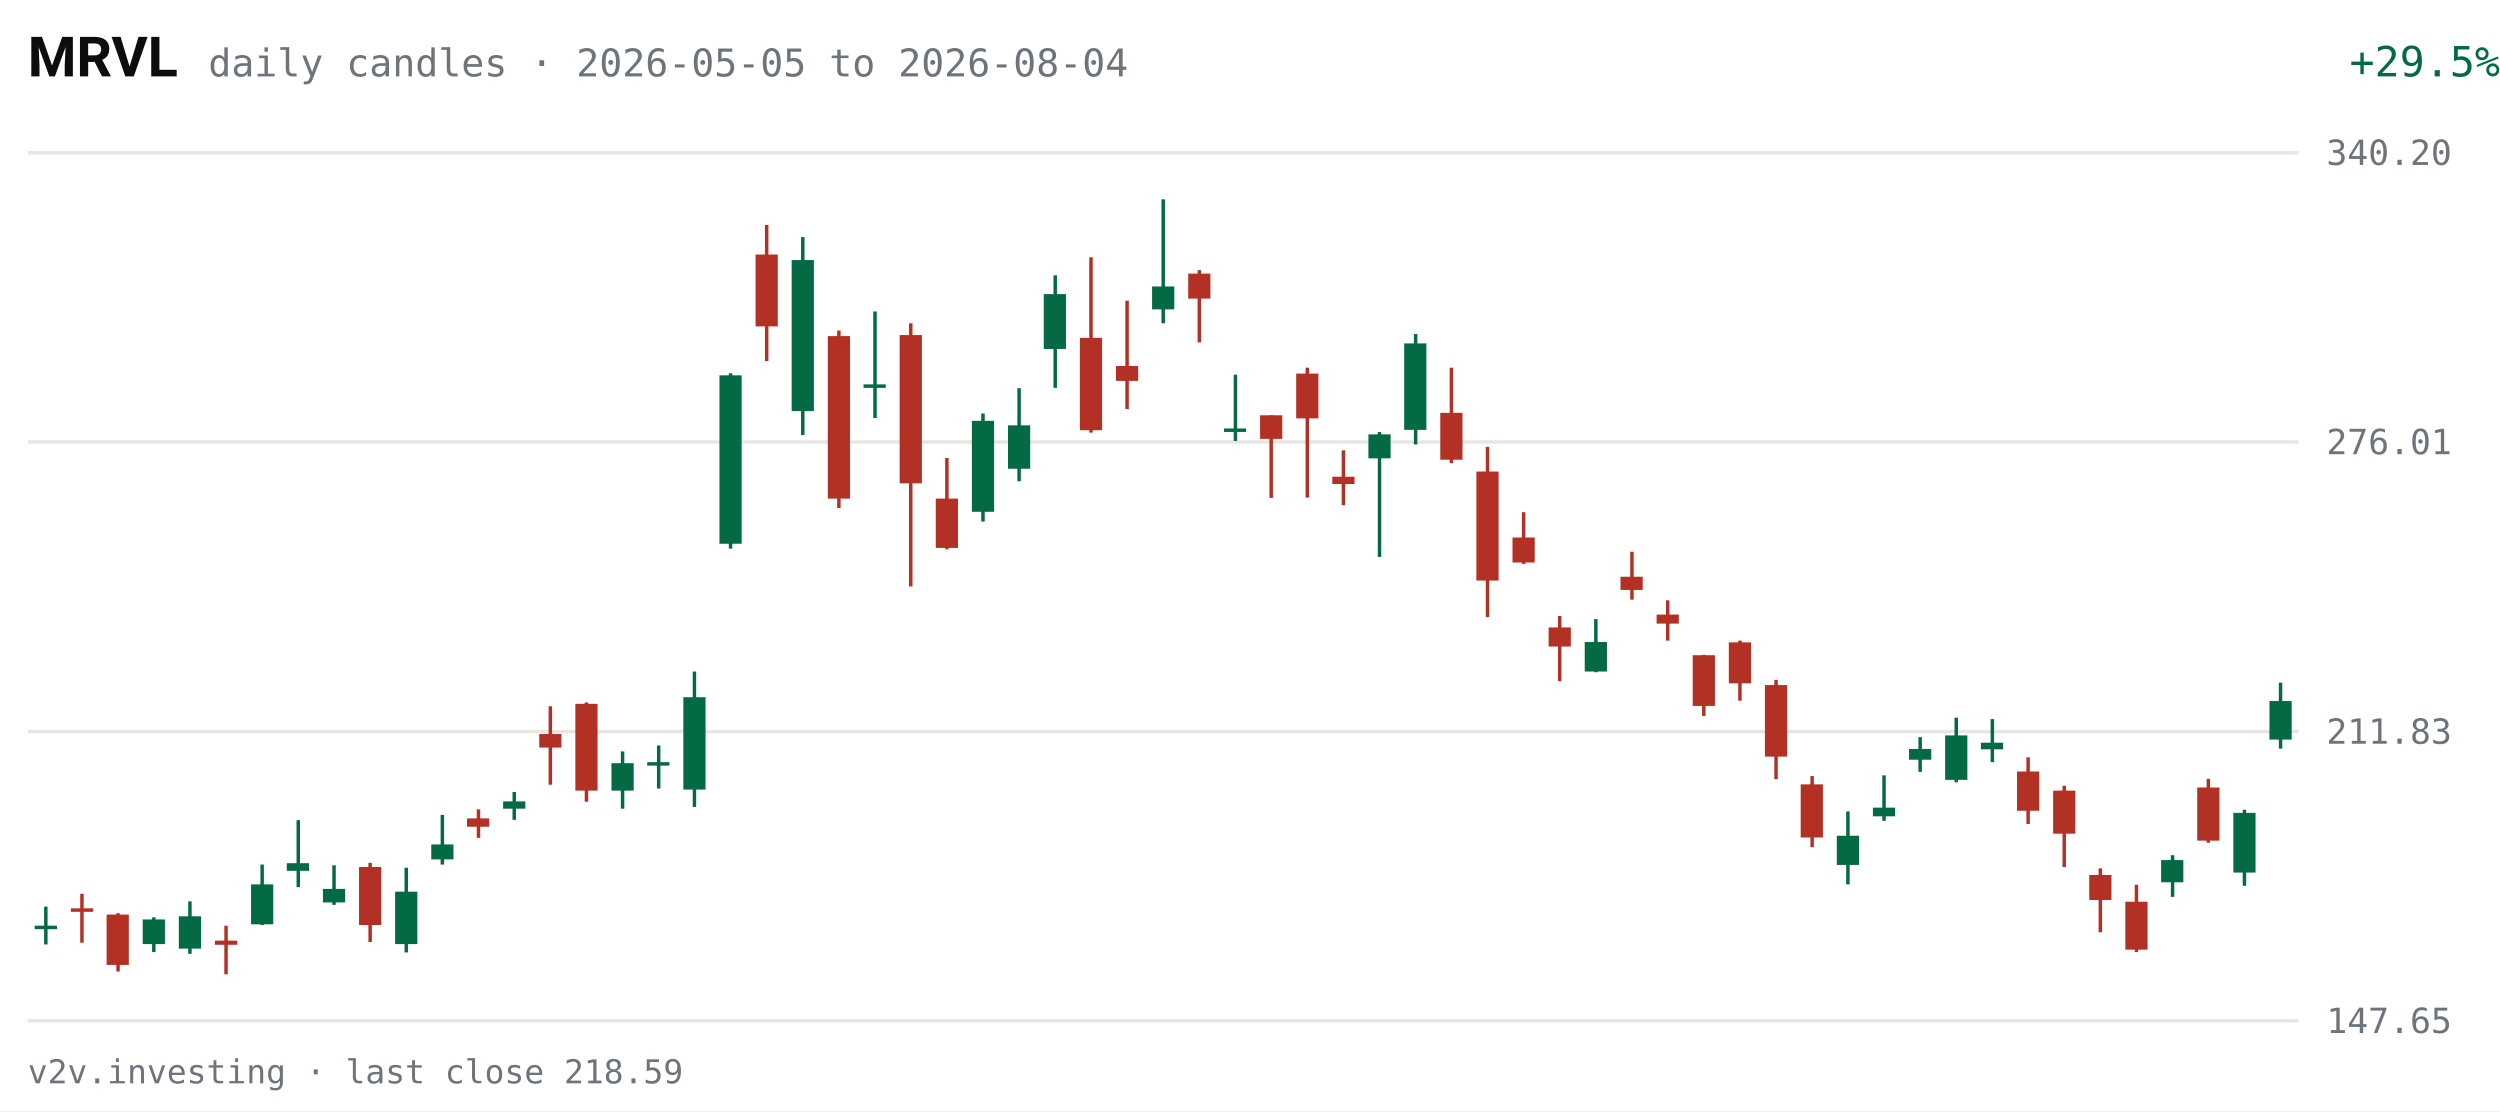
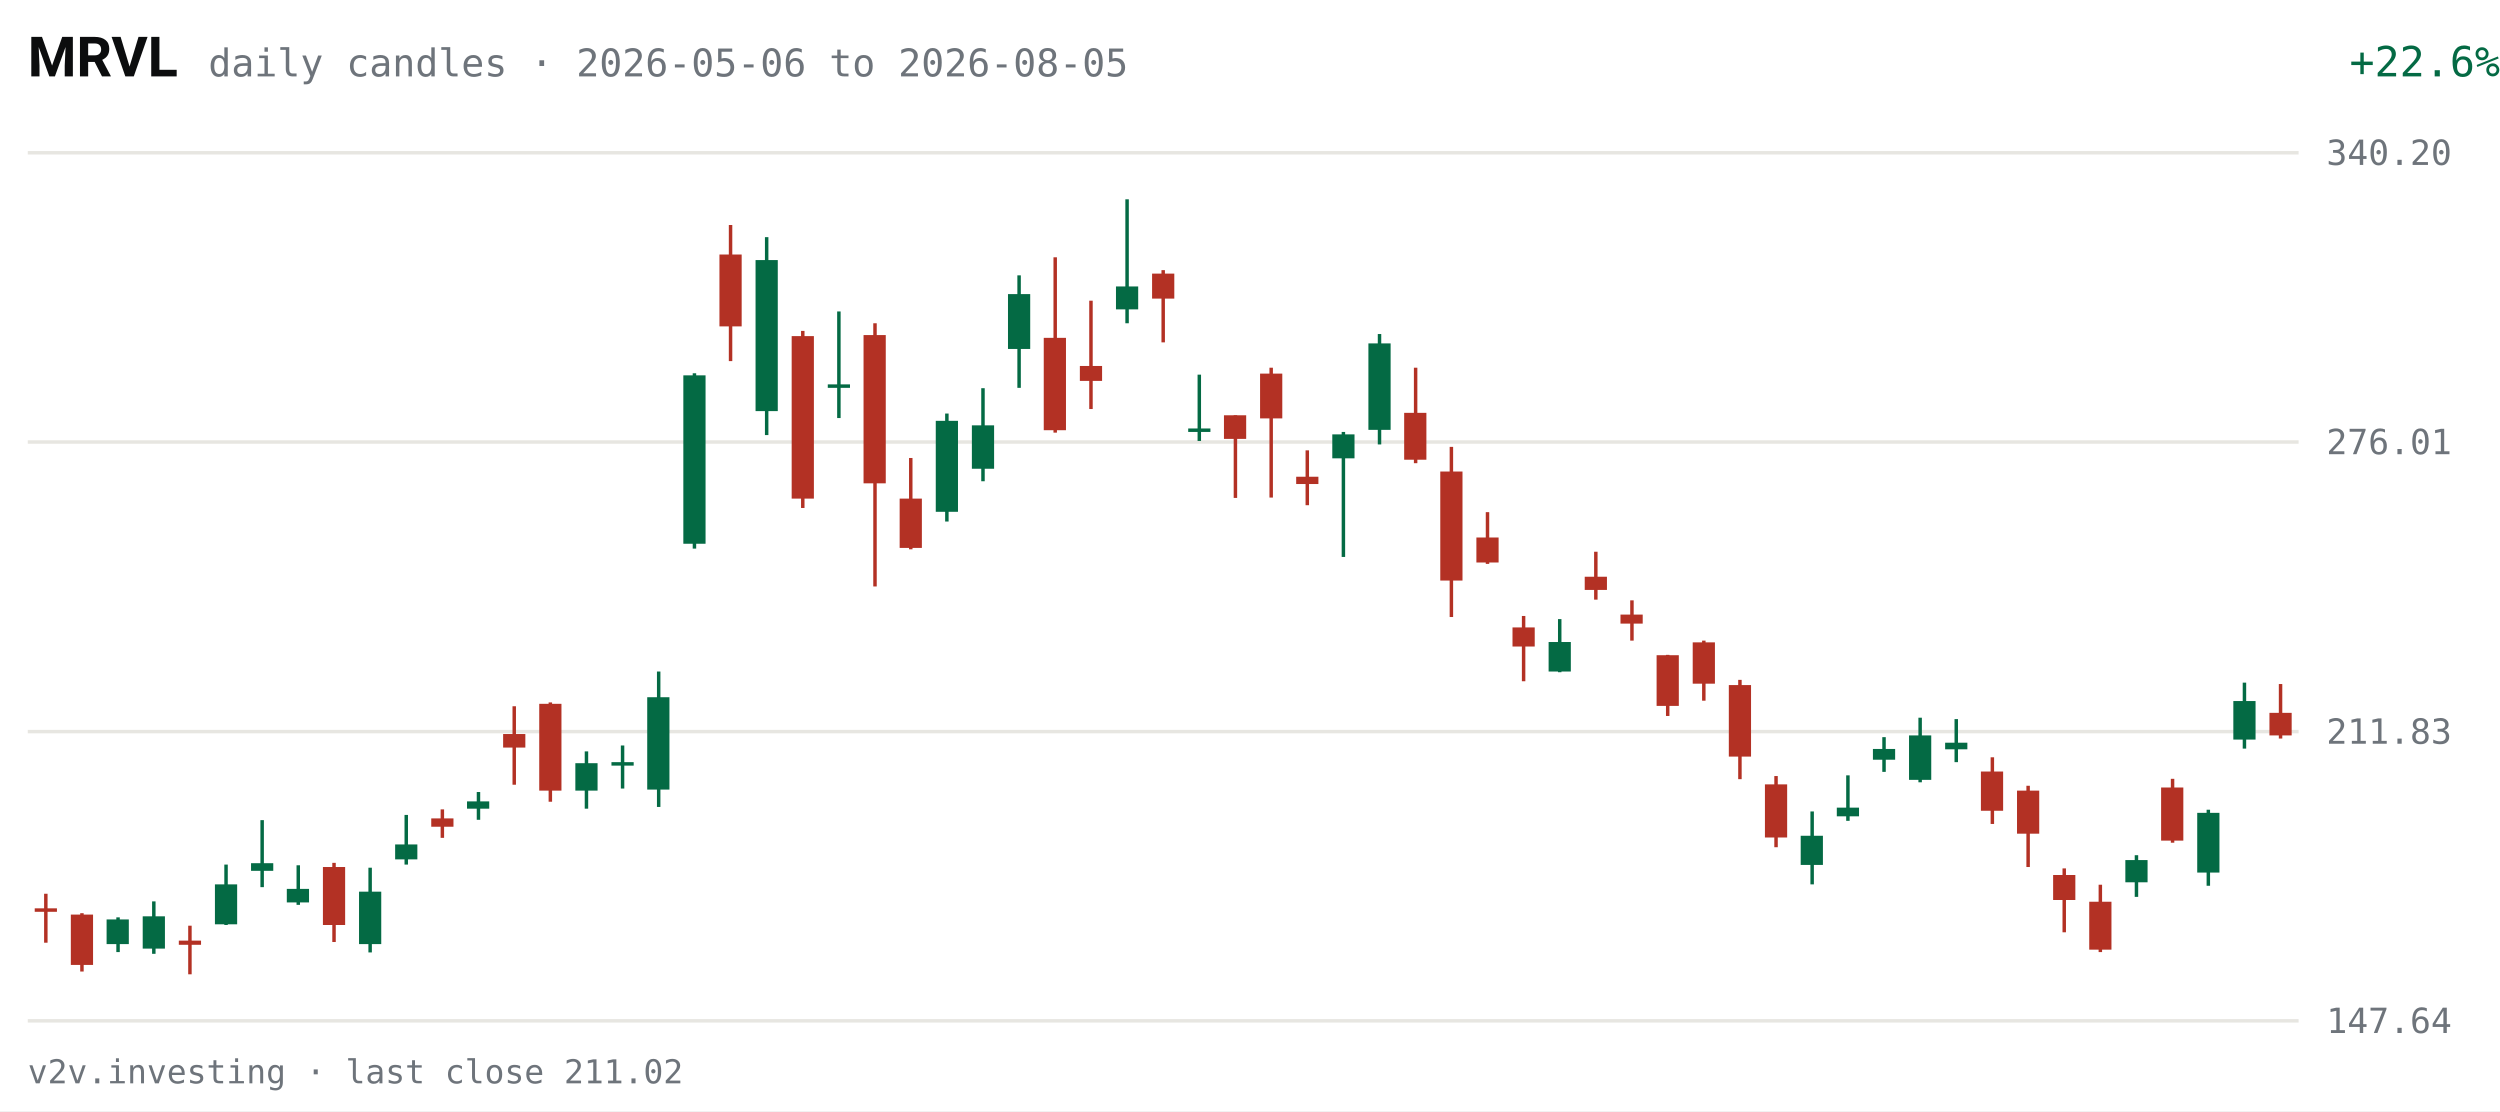
<svg xmlns="http://www.w3.org/2000/svg" viewBox="0 0 720 320" width="720" height="320" role="img" aria-label="MRVL daily candles, last 63 sessions">
  <rect width="720" height="320" fill="#FFFFFF" />
  <text x="8" y="22" fill="#0C0D0E" font-size="16" font-weight="600" font-family="system-ui,-apple-system,Segoe UI,Roboto,sans-serif">MRVL</text>
-   <text x="60" y="22" fill="#6E747B" font-size="11" font-family="ui-monospace,SFMono-Regular,Menlo,Consolas,monospace">daily candles · 2026-05-05 to 2026-08-04</text>
-   <text x="670" y="22" fill="#046A44" font-size="12" text-anchor="end" font-family="ui-monospace,SFMono-Regular,Menlo,Consolas,monospace" transform="translate(50,0)">+29.5%</text>
+   <text x="60" y="22" fill="#6E747B" font-size="11" font-family="ui-monospace,SFMono-Regular,Menlo,Consolas,monospace">daily candles · 2026-05-06 to 2026-08-05</text>
+   <text x="670" y="22" fill="#046A44" font-size="12" text-anchor="end" font-family="ui-monospace,SFMono-Regular,Menlo,Consolas,monospace" transform="translate(50,0)">+22.6%</text>
  <g font-family="ui-monospace,SFMono-Regular,Menlo,Consolas,monospace">
    <line x1="8" y1="294.0" x2="662" y2="294.0" stroke="#E7E6E1" stroke-width="1" />
-     <text x="670" y="297.5" fill="#6E747B" font-size="10">147.65</text>
+     <text x="670" y="297.5" fill="#6E747B" font-size="10">147.64</text>
    <line x1="8" y1="210.7" x2="662" y2="210.7" stroke="#E7E6E1" stroke-width="1" />
    <text x="670" y="214.2" fill="#6E747B" font-size="10">211.83</text>
    <line x1="8" y1="127.3" x2="662" y2="127.3" stroke="#E7E6E1" stroke-width="1" />
    <text x="670" y="130.8" fill="#6E747B" font-size="10">276.01</text>
    <line x1="8" y1="44.0" x2="662" y2="44.0" stroke="#E7E6E1" stroke-width="1" />
    <text x="670" y="47.5" fill="#6E747B" font-size="10">340.20</text>
-     <line x1="13.2" y1="261.1" x2="13.2" y2="272.0" stroke="#046A44" stroke-width="1" />
-     <rect x="10.0" y="266.6" width="6.4" height="1.0" fill="#046A44" />
-     <line x1="23.6" y1="257.4" x2="23.6" y2="271.5" stroke="#B33124" stroke-width="1" />
-     <rect x="20.4" y="261.6" width="6.4" height="1.0" fill="#B33124" />
-     <line x1="34.0" y1="263.0" x2="34.0" y2="279.8" stroke="#B33124" stroke-width="1" />
-     <rect x="30.7" y="263.4" width="6.4" height="14.5" fill="#B33124" />
-     <line x1="44.3" y1="264.2" x2="44.3" y2="274.2" stroke="#046A44" stroke-width="1" />
-     <rect x="41.1" y="264.8" width="6.4" height="7.1" fill="#046A44" />
-     <line x1="54.7" y1="259.6" x2="54.7" y2="274.7" stroke="#046A44" stroke-width="1" />
-     <rect x="51.5" y="263.9" width="6.4" height="9.3" fill="#046A44" />
-     <line x1="65.1" y1="266.6" x2="65.1" y2="280.6" stroke="#B33124" stroke-width="1" />
-     <rect x="61.9" y="270.9" width="6.4" height="1.2" fill="#B33124" />
-     <line x1="75.5" y1="249.0" x2="75.5" y2="266.4" stroke="#046A44" stroke-width="1" />
-     <rect x="72.3" y="254.7" width="6.4" height="11.5" fill="#046A44" />
-     <line x1="85.9" y1="236.2" x2="85.9" y2="255.5" stroke="#046A44" stroke-width="1" />
-     <rect x="82.6" y="248.6" width="6.4" height="2.2" fill="#046A44" />
-     <line x1="96.2" y1="249.2" x2="96.2" y2="260.6" stroke="#046A44" stroke-width="1" />
-     <rect x="93.0" y="256.0" width="6.4" height="3.9" fill="#046A44" />
-     <line x1="106.6" y1="248.5" x2="106.6" y2="271.3" stroke="#B33124" stroke-width="1" />
-     <rect x="103.4" y="249.7" width="6.4" height="16.7" fill="#B33124" />
-     <line x1="117.0" y1="249.9" x2="117.0" y2="274.3" stroke="#046A44" stroke-width="1" />
-     <rect x="113.8" y="256.8" width="6.4" height="15.1" fill="#046A44" />
-     <line x1="127.4" y1="234.7" x2="127.4" y2="249.0" stroke="#046A44" stroke-width="1" />
-     <rect x="124.2" y="243.2" width="6.4" height="4.3" fill="#046A44" />
-     <line x1="137.8" y1="233.1" x2="137.8" y2="241.3" stroke="#B33124" stroke-width="1" />
-     <rect x="134.5" y="235.7" width="6.4" height="2.4" fill="#B33124" />
-     <line x1="148.1" y1="228.1" x2="148.1" y2="236.1" stroke="#046A44" stroke-width="1" />
-     <rect x="144.9" y="230.8" width="6.4" height="2.1" fill="#046A44" />
-     <line x1="158.5" y1="203.4" x2="158.5" y2="226.0" stroke="#B33124" stroke-width="1" />
-     <rect x="155.3" y="211.4" width="6.4" height="3.9" fill="#B33124" />
-     <line x1="168.9" y1="202.3" x2="168.9" y2="230.9" stroke="#B33124" stroke-width="1" />
-     <rect x="165.7" y="202.7" width="6.4" height="25.0" fill="#B33124" />
-     <line x1="179.3" y1="216.4" x2="179.3" y2="232.9" stroke="#046A44" stroke-width="1" />
-     <rect x="176.1" y="219.8" width="6.4" height="7.9" fill="#046A44" />
-     <line x1="189.7" y1="214.7" x2="189.7" y2="227.1" stroke="#046A44" stroke-width="1" />
-     <rect x="186.4" y="219.5" width="6.4" height="1.0" fill="#046A44" />
-     <line x1="200.0" y1="193.4" x2="200.0" y2="232.4" stroke="#046A44" stroke-width="1" />
-     <rect x="196.8" y="200.8" width="6.4" height="26.6" fill="#046A44" />
-     <line x1="210.4" y1="107.5" x2="210.4" y2="158.0" stroke="#046A44" stroke-width="1" />
-     <rect x="207.2" y="108.1" width="6.4" height="48.5" fill="#046A44" />
-     <line x1="220.8" y1="64.8" x2="220.8" y2="104.0" stroke="#B33124" stroke-width="1" />
-     <rect x="217.6" y="73.3" width="6.4" height="20.7" fill="#B33124" />
-     <line x1="231.2" y1="68.3" x2="231.2" y2="125.3" stroke="#046A44" stroke-width="1" />
-     <rect x="228.0" y="74.9" width="6.4" height="43.5" fill="#046A44" />
-     <line x1="241.6" y1="95.2" x2="241.6" y2="146.3" stroke="#B33124" stroke-width="1" />
-     <rect x="238.4" y="96.8" width="6.4" height="46.8" fill="#B33124" />
-     <line x1="252.0" y1="89.7" x2="252.0" y2="120.4" stroke="#046A44" stroke-width="1" />
-     <rect x="248.7" y="110.7" width="6.4" height="1.0" fill="#046A44" />
-     <line x1="262.3" y1="93.1" x2="262.3" y2="168.9" stroke="#B33124" stroke-width="1" />
-     <rect x="259.1" y="96.5" width="6.4" height="42.7" fill="#B33124" />
-     <line x1="272.7" y1="131.9" x2="272.7" y2="158.2" stroke="#B33124" stroke-width="1" />
-     <rect x="269.5" y="143.6" width="6.4" height="14.2" fill="#B33124" />
-     <line x1="283.1" y1="119.1" x2="283.1" y2="150.2" stroke="#046A44" stroke-width="1" />
-     <rect x="279.9" y="121.2" width="6.4" height="26.2" fill="#046A44" />
-     <line x1="293.5" y1="111.8" x2="293.5" y2="138.6" stroke="#046A44" stroke-width="1" />
-     <rect x="290.3" y="122.5" width="6.4" height="12.5" fill="#046A44" />
-     <line x1="303.9" y1="79.3" x2="303.9" y2="111.7" stroke="#046A44" stroke-width="1" />
-     <rect x="300.6" y="84.7" width="6.4" height="15.8" fill="#046A44" />
-     <line x1="314.2" y1="74.1" x2="314.2" y2="124.6" stroke="#B33124" stroke-width="1" />
-     <rect x="311.0" y="97.3" width="6.4" height="26.6" fill="#B33124" />
-     <line x1="324.6" y1="86.6" x2="324.6" y2="117.8" stroke="#B33124" stroke-width="1" />
-     <rect x="321.4" y="105.4" width="6.4" height="4.3" fill="#B33124" />
-     <line x1="335.0" y1="57.4" x2="335.0" y2="93.1" stroke="#046A44" stroke-width="1" />
-     <rect x="331.8" y="82.5" width="6.4" height="6.6" fill="#046A44" />
-     <line x1="345.4" y1="77.8" x2="345.4" y2="98.6" stroke="#B33124" stroke-width="1" />
-     <rect x="342.2" y="78.8" width="6.4" height="7.2" fill="#B33124" />
-     <line x1="355.8" y1="107.9" x2="355.8" y2="127.0" stroke="#046A44" stroke-width="1" />
-     <rect x="352.5" y="123.4" width="6.4" height="1.0" fill="#046A44" />
-     <line x1="366.1" y1="119.6" x2="366.1" y2="143.4" stroke="#B33124" stroke-width="1" />
-     <rect x="362.9" y="119.6" width="6.4" height="6.8" fill="#B33124" />
-     <line x1="376.5" y1="105.9" x2="376.5" y2="143.3" stroke="#B33124" stroke-width="1" />
-     <rect x="373.3" y="107.6" width="6.4" height="12.9" fill="#B33124" />
-     <line x1="386.9" y1="129.7" x2="386.9" y2="145.5" stroke="#B33124" stroke-width="1" />
-     <rect x="383.7" y="137.3" width="6.4" height="2.1" fill="#B33124" />
-     <line x1="397.3" y1="124.4" x2="397.3" y2="160.4" stroke="#046A44" stroke-width="1" />
-     <rect x="394.1" y="125.1" width="6.4" height="6.9" fill="#046A44" />
-     <line x1="407.7" y1="96.2" x2="407.7" y2="128.0" stroke="#046A44" stroke-width="1" />
-     <rect x="404.4" y="98.9" width="6.4" height="24.9" fill="#046A44" />
-     <line x1="418.0" y1="105.9" x2="418.0" y2="133.4" stroke="#B33124" stroke-width="1" />
-     <rect x="414.8" y="118.9" width="6.4" height="13.5" fill="#B33124" />
-     <line x1="428.4" y1="128.7" x2="428.4" y2="177.7" stroke="#B33124" stroke-width="1" />
-     <rect x="425.2" y="135.8" width="6.4" height="31.4" fill="#B33124" />
-     <line x1="438.8" y1="147.5" x2="438.8" y2="162.4" stroke="#B33124" stroke-width="1" />
-     <rect x="435.6" y="154.8" width="6.4" height="7.2" fill="#B33124" />
-     <line x1="449.2" y1="177.4" x2="449.2" y2="196.2" stroke="#B33124" stroke-width="1" />
-     <rect x="446.0" y="180.7" width="6.4" height="5.5" fill="#B33124" />
-     <line x1="459.6" y1="178.3" x2="459.6" y2="193.6" stroke="#046A44" stroke-width="1" />
-     <rect x="456.4" y="184.9" width="6.4" height="8.5" fill="#046A44" />
-     <line x1="470.0" y1="158.9" x2="470.0" y2="172.7" stroke="#B33124" stroke-width="1" />
-     <rect x="466.7" y="166.1" width="6.4" height="3.8" fill="#B33124" />
-     <line x1="480.3" y1="172.9" x2="480.3" y2="184.5" stroke="#B33124" stroke-width="1" />
-     <rect x="477.1" y="177.0" width="6.4" height="2.6" fill="#B33124" />
-     <line x1="490.7" y1="188.6" x2="490.7" y2="206.2" stroke="#B33124" stroke-width="1" />
-     <rect x="487.5" y="188.7" width="6.4" height="14.6" fill="#B33124" />
-     <line x1="501.1" y1="184.5" x2="501.1" y2="201.8" stroke="#B33124" stroke-width="1" />
-     <rect x="497.9" y="185.0" width="6.4" height="11.8" fill="#B33124" />
-     <line x1="511.5" y1="195.8" x2="511.5" y2="224.4" stroke="#B33124" stroke-width="1" />
-     <rect x="508.3" y="197.3" width="6.4" height="20.6" fill="#B33124" />
-     <line x1="521.9" y1="223.5" x2="521.9" y2="244.0" stroke="#B33124" stroke-width="1" />
-     <rect x="518.6" y="225.9" width="6.4" height="15.3" fill="#B33124" />
-     <line x1="532.2" y1="233.7" x2="532.2" y2="254.7" stroke="#046A44" stroke-width="1" />
-     <rect x="529.0" y="240.7" width="6.4" height="8.4" fill="#046A44" />
-     <line x1="542.6" y1="223.3" x2="542.6" y2="236.4" stroke="#046A44" stroke-width="1" />
-     <rect x="539.4" y="232.6" width="6.4" height="2.5" fill="#046A44" />
-     <line x1="553.0" y1="212.3" x2="553.0" y2="222.3" stroke="#046A44" stroke-width="1" />
-     <rect x="549.8" y="215.7" width="6.4" height="3.1" fill="#046A44" />
-     <line x1="563.4" y1="206.7" x2="563.4" y2="225.3" stroke="#046A44" stroke-width="1" />
-     <rect x="560.2" y="211.8" width="6.4" height="12.8" fill="#046A44" />
-     <line x1="573.8" y1="207.1" x2="573.8" y2="219.5" stroke="#046A44" stroke-width="1" />
-     <rect x="570.5" y="213.9" width="6.4" height="1.9" fill="#046A44" />
-     <line x1="584.1" y1="218.1" x2="584.1" y2="237.3" stroke="#B33124" stroke-width="1" />
-     <rect x="580.9" y="222.2" width="6.4" height="11.3" fill="#B33124" />
-     <line x1="594.5" y1="226.3" x2="594.5" y2="249.7" stroke="#B33124" stroke-width="1" />
-     <rect x="591.3" y="227.7" width="6.4" height="12.4" fill="#B33124" />
-     <line x1="604.9" y1="250.1" x2="604.9" y2="268.5" stroke="#B33124" stroke-width="1" />
-     <rect x="601.7" y="252.0" width="6.4" height="7.2" fill="#B33124" />
-     <line x1="615.3" y1="254.8" x2="615.3" y2="274.2" stroke="#B33124" stroke-width="1" />
-     <rect x="612.1" y="259.7" width="6.4" height="13.8" fill="#B33124" />
-     <line x1="625.7" y1="246.3" x2="625.7" y2="258.3" stroke="#046A44" stroke-width="1" />
-     <rect x="622.4" y="247.7" width="6.4" height="6.4" fill="#046A44" />
-     <line x1="636.0" y1="224.3" x2="636.0" y2="242.7" stroke="#B33124" stroke-width="1" />
-     <rect x="632.8" y="226.8" width="6.4" height="15.3" fill="#B33124" />
-     <line x1="646.4" y1="233.2" x2="646.4" y2="255.1" stroke="#046A44" stroke-width="1" />
-     <rect x="643.2" y="234.1" width="6.4" height="17.2" fill="#046A44" />
-     <line x1="656.8" y1="196.6" x2="656.8" y2="215.6" stroke="#046A44" stroke-width="1" />
-     <rect x="653.6" y="201.9" width="6.4" height="11.1" fill="#046A44" />
+     <line x1="13.2" y1="257.4" x2="13.2" y2="271.5" stroke="#B33124" stroke-width="1" />
+     <rect x="10.0" y="261.6" width="6.4" height="1.0" fill="#B33124" />
+     <line x1="23.6" y1="263.0" x2="23.6" y2="279.8" stroke="#B33124" stroke-width="1" />
+     <rect x="20.4" y="263.4" width="6.4" height="14.5" fill="#B33124" />
+     <line x1="34.0" y1="264.2" x2="34.0" y2="274.2" stroke="#046A44" stroke-width="1" />
+     <rect x="30.7" y="264.8" width="6.4" height="7.1" fill="#046A44" />
+     <line x1="44.3" y1="259.6" x2="44.3" y2="274.7" stroke="#046A44" stroke-width="1" />
+     <rect x="41.1" y="263.9" width="6.4" height="9.3" fill="#046A44" />
+     <line x1="54.7" y1="266.6" x2="54.7" y2="280.6" stroke="#B33124" stroke-width="1" />
+     <rect x="51.5" y="270.9" width="6.4" height="1.2" fill="#B33124" />
+     <line x1="65.1" y1="249.0" x2="65.1" y2="266.4" stroke="#046A44" stroke-width="1" />
+     <rect x="61.9" y="254.7" width="6.4" height="11.5" fill="#046A44" />
+     <line x1="75.5" y1="236.2" x2="75.5" y2="255.5" stroke="#046A44" stroke-width="1" />
+     <rect x="72.3" y="248.6" width="6.4" height="2.2" fill="#046A44" />
+     <line x1="85.9" y1="249.2" x2="85.9" y2="260.6" stroke="#046A44" stroke-width="1" />
+     <rect x="82.6" y="256.0" width="6.4" height="3.9" fill="#046A44" />
+     <line x1="96.2" y1="248.5" x2="96.2" y2="271.3" stroke="#B33124" stroke-width="1" />
+     <rect x="93.0" y="249.7" width="6.4" height="16.7" fill="#B33124" />
+     <line x1="106.6" y1="249.9" x2="106.6" y2="274.3" stroke="#046A44" stroke-width="1" />
+     <rect x="103.4" y="256.8" width="6.4" height="15.1" fill="#046A44" />
+     <line x1="117.0" y1="234.7" x2="117.0" y2="249.0" stroke="#046A44" stroke-width="1" />
+     <rect x="113.8" y="243.2" width="6.4" height="4.3" fill="#046A44" />
+     <line x1="127.4" y1="233.1" x2="127.4" y2="241.3" stroke="#B33124" stroke-width="1" />
+     <rect x="124.2" y="235.7" width="6.4" height="2.4" fill="#B33124" />
+     <line x1="137.8" y1="228.1" x2="137.8" y2="236.1" stroke="#046A44" stroke-width="1" />
+     <rect x="134.5" y="230.8" width="6.4" height="2.1" fill="#046A44" />
+     <line x1="148.1" y1="203.4" x2="148.1" y2="226.0" stroke="#B33124" stroke-width="1" />
+     <rect x="144.9" y="211.4" width="6.4" height="3.9" fill="#B33124" />
+     <line x1="158.5" y1="202.3" x2="158.5" y2="230.9" stroke="#B33124" stroke-width="1" />
+     <rect x="155.3" y="202.7" width="6.4" height="25.0" fill="#B33124" />
+     <line x1="168.9" y1="216.4" x2="168.9" y2="232.9" stroke="#046A44" stroke-width="1" />
+     <rect x="165.7" y="219.8" width="6.4" height="7.9" fill="#046A44" />
+     <line x1="179.3" y1="214.7" x2="179.3" y2="227.1" stroke="#046A44" stroke-width="1" />
+     <rect x="176.1" y="219.5" width="6.4" height="1.0" fill="#046A44" />
+     <line x1="189.7" y1="193.4" x2="189.7" y2="232.4" stroke="#046A44" stroke-width="1" />
+     <rect x="186.4" y="200.8" width="6.4" height="26.6" fill="#046A44" />
+     <line x1="200.0" y1="107.5" x2="200.0" y2="158.0" stroke="#046A44" stroke-width="1" />
+     <rect x="196.8" y="108.1" width="6.4" height="48.5" fill="#046A44" />
+     <line x1="210.4" y1="64.8" x2="210.4" y2="104.0" stroke="#B33124" stroke-width="1" />
+     <rect x="207.2" y="73.3" width="6.4" height="20.7" fill="#B33124" />
+     <line x1="220.8" y1="68.3" x2="220.8" y2="125.3" stroke="#046A44" stroke-width="1" />
+     <rect x="217.6" y="74.9" width="6.4" height="43.5" fill="#046A44" />
+     <line x1="231.2" y1="95.3" x2="231.2" y2="146.3" stroke="#B33124" stroke-width="1" />
+     <rect x="228.0" y="96.8" width="6.4" height="46.8" fill="#B33124" />
+     <line x1="241.6" y1="89.7" x2="241.6" y2="120.4" stroke="#046A44" stroke-width="1" />
+     <rect x="238.4" y="110.7" width="6.4" height="1.0" fill="#046A44" />
+     <line x1="252.0" y1="93.1" x2="252.0" y2="168.9" stroke="#B33124" stroke-width="1" />
+     <rect x="248.7" y="96.5" width="6.4" height="42.7" fill="#B33124" />
+     <line x1="262.3" y1="131.9" x2="262.3" y2="158.2" stroke="#B33124" stroke-width="1" />
+     <rect x="259.1" y="143.6" width="6.4" height="14.2" fill="#B33124" />
+     <line x1="272.7" y1="119.1" x2="272.7" y2="150.2" stroke="#046A44" stroke-width="1" />
+     <rect x="269.5" y="121.2" width="6.4" height="26.2" fill="#046A44" />
+     <line x1="283.1" y1="111.8" x2="283.1" y2="138.6" stroke="#046A44" stroke-width="1" />
+     <rect x="279.9" y="122.5" width="6.4" height="12.5" fill="#046A44" />
+     <line x1="293.5" y1="79.3" x2="293.5" y2="111.7" stroke="#046A44" stroke-width="1" />
+     <rect x="290.3" y="84.7" width="6.4" height="15.8" fill="#046A44" />
+     <line x1="303.9" y1="74.1" x2="303.9" y2="124.6" stroke="#B33124" stroke-width="1" />
+     <rect x="300.6" y="97.3" width="6.4" height="26.6" fill="#B33124" />
+     <line x1="314.2" y1="86.6" x2="314.2" y2="117.8" stroke="#B33124" stroke-width="1" />
+     <rect x="311.0" y="105.4" width="6.4" height="4.3" fill="#B33124" />
+     <line x1="324.6" y1="57.4" x2="324.6" y2="93.1" stroke="#046A44" stroke-width="1" />
+     <rect x="321.4" y="82.5" width="6.4" height="6.6" fill="#046A44" />
+     <line x1="335.0" y1="77.8" x2="335.0" y2="98.6" stroke="#B33124" stroke-width="1" />
+     <rect x="331.8" y="78.8" width="6.4" height="7.2" fill="#B33124" />
+     <line x1="345.4" y1="107.9" x2="345.4" y2="127.0" stroke="#046A44" stroke-width="1" />
+     <rect x="342.2" y="123.4" width="6.4" height="1.0" fill="#046A44" />
+     <line x1="355.8" y1="119.6" x2="355.8" y2="143.4" stroke="#B33124" stroke-width="1" />
+     <rect x="352.5" y="119.6" width="6.4" height="6.8" fill="#B33124" />
+     <line x1="366.1" y1="105.9" x2="366.1" y2="143.3" stroke="#B33124" stroke-width="1" />
+     <rect x="362.9" y="107.6" width="6.4" height="12.9" fill="#B33124" />
+     <line x1="376.5" y1="129.7" x2="376.5" y2="145.5" stroke="#B33124" stroke-width="1" />
+     <rect x="373.3" y="137.3" width="6.4" height="2.1" fill="#B33124" />
+     <line x1="386.9" y1="124.4" x2="386.9" y2="160.4" stroke="#046A44" stroke-width="1" />
+     <rect x="383.7" y="125.1" width="6.4" height="6.9" fill="#046A44" />
+     <line x1="397.3" y1="96.2" x2="397.3" y2="128.0" stroke="#046A44" stroke-width="1" />
+     <rect x="394.1" y="98.9" width="6.4" height="24.9" fill="#046A44" />
+     <line x1="407.7" y1="105.9" x2="407.7" y2="133.4" stroke="#B33124" stroke-width="1" />
+     <rect x="404.4" y="118.9" width="6.4" height="13.5" fill="#B33124" />
+     <line x1="418.0" y1="128.7" x2="418.0" y2="177.7" stroke="#B33124" stroke-width="1" />
+     <rect x="414.8" y="135.8" width="6.4" height="31.4" fill="#B33124" />
+     <line x1="428.4" y1="147.5" x2="428.4" y2="162.4" stroke="#B33124" stroke-width="1" />
+     <rect x="425.2" y="154.8" width="6.4" height="7.2" fill="#B33124" />
+     <line x1="438.8" y1="177.4" x2="438.8" y2="196.2" stroke="#B33124" stroke-width="1" />
+     <rect x="435.6" y="180.7" width="6.4" height="5.5" fill="#B33124" />
+     <line x1="449.2" y1="178.3" x2="449.2" y2="193.6" stroke="#046A44" stroke-width="1" />
+     <rect x="446.0" y="184.9" width="6.4" height="8.5" fill="#046A44" />
+     <line x1="459.6" y1="158.9" x2="459.6" y2="172.7" stroke="#B33124" stroke-width="1" />
+     <rect x="456.4" y="166.1" width="6.4" height="3.8" fill="#B33124" />
+     <line x1="470.0" y1="172.9" x2="470.0" y2="184.5" stroke="#B33124" stroke-width="1" />
+     <rect x="466.7" y="177.0" width="6.4" height="2.6" fill="#B33124" />
+     <line x1="480.3" y1="188.6" x2="480.3" y2="206.2" stroke="#B33124" stroke-width="1" />
+     <rect x="477.1" y="188.7" width="6.4" height="14.6" fill="#B33124" />
+     <line x1="490.7" y1="184.5" x2="490.7" y2="201.8" stroke="#B33124" stroke-width="1" />
+     <rect x="487.5" y="185.0" width="6.4" height="11.9" fill="#B33124" />
+     <line x1="501.1" y1="195.8" x2="501.1" y2="224.4" stroke="#B33124" stroke-width="1" />
+     <rect x="497.9" y="197.3" width="6.4" height="20.6" fill="#B33124" />
+     <line x1="511.5" y1="223.5" x2="511.5" y2="244.0" stroke="#B33124" stroke-width="1" />
+     <rect x="508.3" y="225.9" width="6.4" height="15.3" fill="#B33124" />
+     <line x1="521.9" y1="233.7" x2="521.9" y2="254.7" stroke="#046A44" stroke-width="1" />
+     <rect x="518.6" y="240.7" width="6.4" height="8.4" fill="#046A44" />
+     <line x1="532.2" y1="223.3" x2="532.2" y2="236.4" stroke="#046A44" stroke-width="1" />
+     <rect x="529.0" y="232.6" width="6.4" height="2.5" fill="#046A44" />
+     <line x1="542.6" y1="212.3" x2="542.6" y2="222.3" stroke="#046A44" stroke-width="1" />
+     <rect x="539.4" y="215.7" width="6.4" height="3.1" fill="#046A44" />
+     <line x1="553.0" y1="206.7" x2="553.0" y2="225.3" stroke="#046A44" stroke-width="1" />
+     <rect x="549.8" y="211.8" width="6.4" height="12.8" fill="#046A44" />
+     <line x1="563.4" y1="207.1" x2="563.4" y2="219.5" stroke="#046A44" stroke-width="1" />
+     <rect x="560.2" y="213.9" width="6.4" height="1.9" fill="#046A44" />
+     <line x1="573.8" y1="218.1" x2="573.8" y2="237.3" stroke="#B33124" stroke-width="1" />
+     <rect x="570.5" y="222.2" width="6.4" height="11.3" fill="#B33124" />
+     <line x1="584.1" y1="226.3" x2="584.1" y2="249.7" stroke="#B33124" stroke-width="1" />
+     <rect x="580.9" y="227.7" width="6.4" height="12.4" fill="#B33124" />
+     <line x1="594.5" y1="250.1" x2="594.5" y2="268.5" stroke="#B33124" stroke-width="1" />
+     <rect x="591.3" y="252.0" width="6.4" height="7.2" fill="#B33124" />
+     <line x1="604.9" y1="254.8" x2="604.9" y2="274.2" stroke="#B33124" stroke-width="1" />
+     <rect x="601.7" y="259.7" width="6.4" height="13.8" fill="#B33124" />
+     <line x1="615.3" y1="246.3" x2="615.3" y2="258.3" stroke="#046A44" stroke-width="1" />
+     <rect x="612.1" y="247.7" width="6.4" height="6.4" fill="#046A44" />
+     <line x1="625.7" y1="224.3" x2="625.7" y2="242.7" stroke="#B33124" stroke-width="1" />
+     <rect x="622.4" y="226.8" width="6.4" height="15.3" fill="#B33124" />
+     <line x1="636.0" y1="233.2" x2="636.0" y2="255.1" stroke="#046A44" stroke-width="1" />
+     <rect x="632.8" y="234.1" width="6.4" height="17.2" fill="#046A44" />
+     <line x1="646.4" y1="196.6" x2="646.4" y2="215.6" stroke="#046A44" stroke-width="1" />
+     <rect x="643.2" y="201.9" width="6.4" height="11.1" fill="#046A44" />
+     <line x1="656.8" y1="197.0" x2="656.8" y2="212.7" stroke="#B33124" stroke-width="1" />
+     <rect x="653.6" y="205.3" width="6.4" height="6.5" fill="#B33124" />
  </g>
-   <text x="8" y="312" fill="#6E747B" font-size="9.5" font-family="ui-monospace,SFMono-Regular,Menlo,Consolas,monospace">v2v.investing · last close 218.59</text>
+   <text x="8" y="312" fill="#6E747B" font-size="9.5" font-family="ui-monospace,SFMono-Regular,Menlo,Consolas,monospace">v2v.investing · last close 211.02</text>
</svg>
